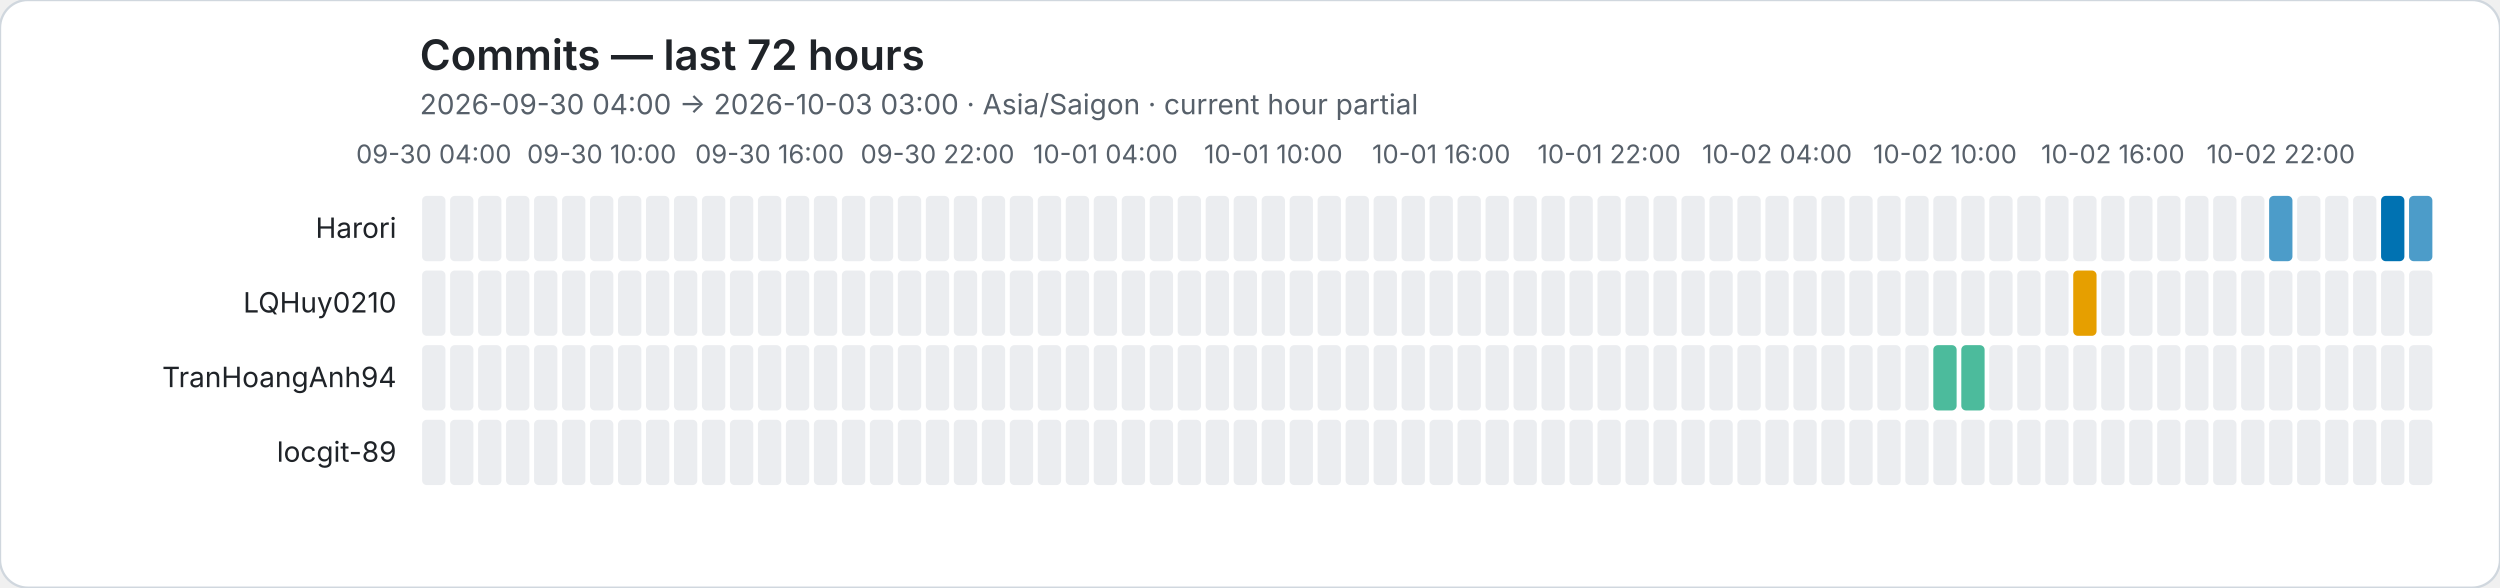
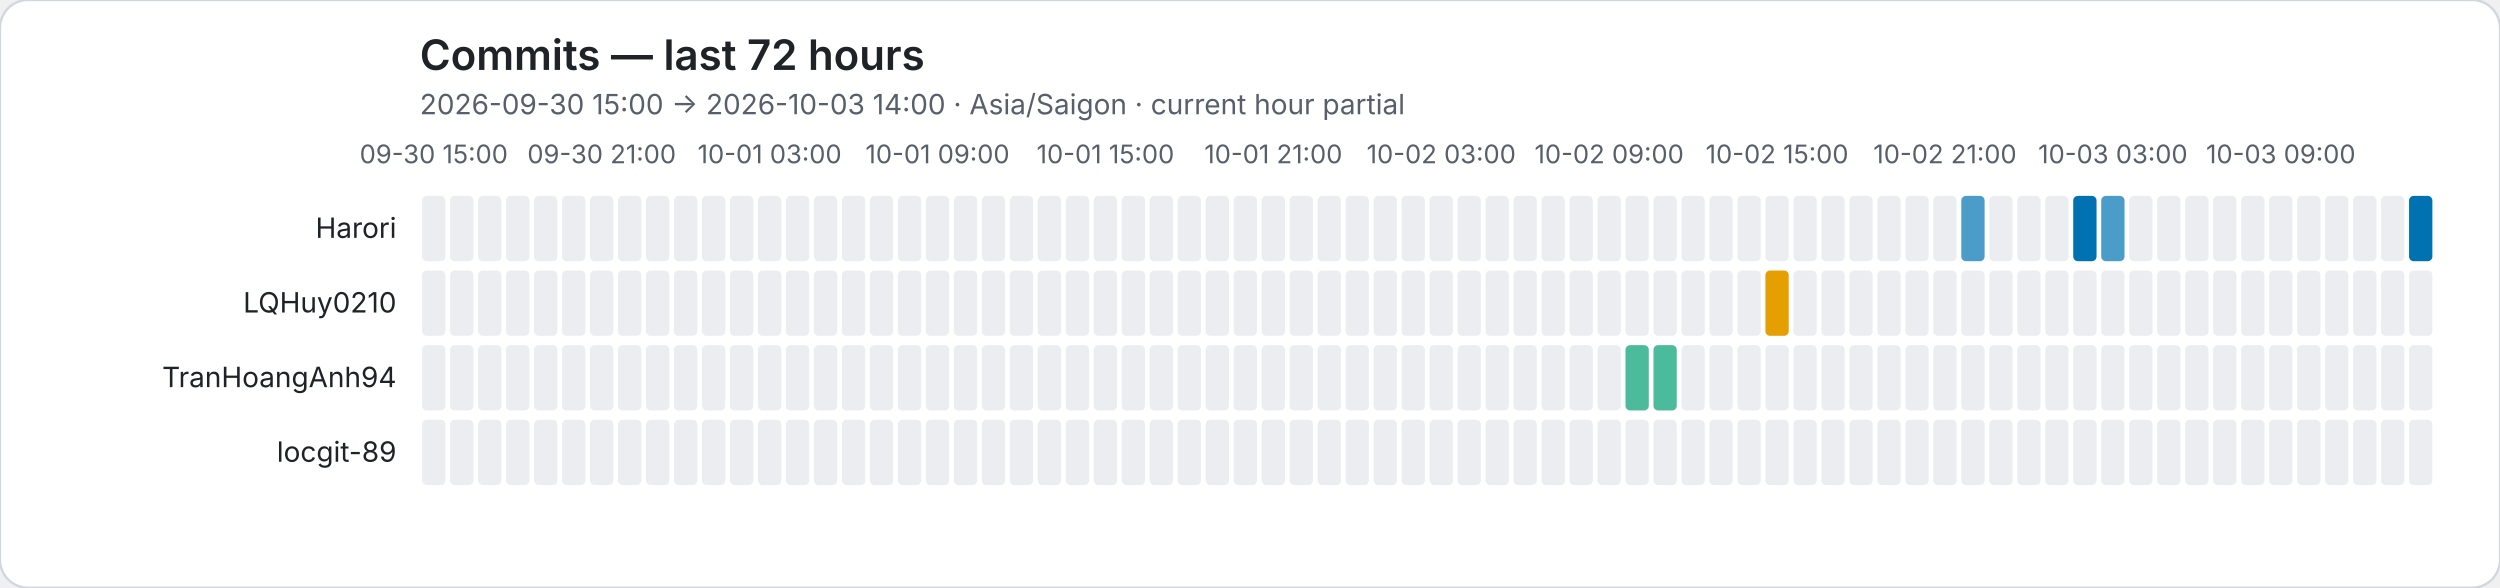
<svg xmlns="http://www.w3.org/2000/svg" role="img" viewBox="0 0 1072 252">
  <rect width="1072" height="252" rx="12" fill="#ffffff" stroke="#d0d7de" />
  <style>text{font-family:system-ui,-apple-system,BlinkMacSystemFont,"Segoe UI",sans-serif}.axis{fill:#57606a;font-size:11px}.heading{fill:#1f2328;font-size:18px;font-weight:600}.subheading{fill:#57606a;font-size:12px}.name{fill:#1f2328;font-size:12px}</style>
  <text class="heading" x="180" y="30">Commits — last 72 hours</text>
-   <text class="subheading" x="180" y="49">2026-09-30 04:00 → 2026-10-03 03:00 · Asia/Saigon · current hour partial</text>
-   <text class="axis" x="186" y="70" text-anchor="middle">09-30 04:00</text>
-   <text class="axis" x="258" y="70" text-anchor="middle">09-30 10:00</text>
-   <text class="axis" x="330" y="70" text-anchor="middle">09-30 16:00</text>
-   <text class="axis" x="402" y="70" text-anchor="middle">09-30 22:00</text>
-   <text class="axis" x="474" y="70" text-anchor="middle">10-01 04:00</text>
-   <text class="axis" x="546" y="70" text-anchor="middle">10-01 10:00</text>
-   <text class="axis" x="618" y="70" text-anchor="middle">10-01 16:00</text>
-   <text class="axis" x="690" y="70" text-anchor="middle">10-01 22:00</text>
-   <text class="axis" x="762" y="70" text-anchor="middle">10-02 04:00</text>
-   <text class="axis" x="834" y="70" text-anchor="middle">10-02 10:00</text>
-   <text class="axis" x="906" y="70" text-anchor="middle">10-02 16:00</text>
-   <text class="axis" x="978" y="70" text-anchor="middle">10-02 22:00</text>
+   <text class="subheading" x="180" y="49">2026-09-30 15:00 → 2026-10-03 14:00 · Asia/Saigon · current hour partial</text>
+   <text class="axis" x="186" y="70" text-anchor="middle">09-30 15:00</text>
+   <text class="axis" x="258" y="70" text-anchor="middle">09-30 21:00</text>
+   <text class="axis" x="330" y="70" text-anchor="middle">10-01 03:00</text>
+   <text class="axis" x="402" y="70" text-anchor="middle">10-01 09:00</text>
+   <text class="axis" x="474" y="70" text-anchor="middle">10-01 15:00</text>
+   <text class="axis" x="546" y="70" text-anchor="middle">10-01 21:00</text>
+   <text class="axis" x="618" y="70" text-anchor="middle">10-02 03:00</text>
+   <text class="axis" x="690" y="70" text-anchor="middle">10-02 09:00</text>
+   <text class="axis" x="762" y="70" text-anchor="middle">10-02 15:00</text>
+   <text class="axis" x="834" y="70" text-anchor="middle">10-02 21:00</text>
+   <text class="axis" x="906" y="70" text-anchor="middle">10-03 03:00</text>
+   <text class="axis" x="978" y="70" text-anchor="middle">10-03 09:00</text>
  <text class="name" x="170" y="102" text-anchor="end">Harori</text>
  <rect data-hour="0" x="181" y="84" width="10" height="28" rx="2" fill="#ebedf0" />
  <rect data-hour="1" x="193" y="84" width="10" height="28" rx="2" fill="#ebedf0" />
  <rect data-hour="2" x="205" y="84" width="10" height="28" rx="2" fill="#ebedf0" />
  <rect data-hour="3" x="217" y="84" width="10" height="28" rx="2" fill="#ebedf0" />
  <rect data-hour="4" x="229" y="84" width="10" height="28" rx="2" fill="#ebedf0" />
  <rect data-hour="5" x="241" y="84" width="10" height="28" rx="2" fill="#ebedf0" />
  <rect data-hour="6" x="253" y="84" width="10" height="28" rx="2" fill="#ebedf0" />
  <rect data-hour="7" x="265" y="84" width="10" height="28" rx="2" fill="#ebedf0" />
  <rect data-hour="8" x="277" y="84" width="10" height="28" rx="2" fill="#ebedf0" />
  <rect data-hour="9" x="289" y="84" width="10" height="28" rx="2" fill="#ebedf0" />
  <rect data-hour="10" x="301" y="84" width="10" height="28" rx="2" fill="#ebedf0" />
  <rect data-hour="11" x="313" y="84" width="10" height="28" rx="2" fill="#ebedf0" />
  <rect data-hour="12" x="325" y="84" width="10" height="28" rx="2" fill="#ebedf0" />
  <rect data-hour="13" x="337" y="84" width="10" height="28" rx="2" fill="#ebedf0" />
  <rect data-hour="14" x="349" y="84" width="10" height="28" rx="2" fill="#ebedf0" />
  <rect data-hour="15" x="361" y="84" width="10" height="28" rx="2" fill="#ebedf0" />
  <rect data-hour="16" x="373" y="84" width="10" height="28" rx="2" fill="#ebedf0" />
  <rect data-hour="17" x="385" y="84" width="10" height="28" rx="2" fill="#ebedf0" />
  <rect data-hour="18" x="397" y="84" width="10" height="28" rx="2" fill="#ebedf0" />
  <rect data-hour="19" x="409" y="84" width="10" height="28" rx="2" fill="#ebedf0" />
  <rect data-hour="20" x="421" y="84" width="10" height="28" rx="2" fill="#ebedf0" />
  <rect data-hour="21" x="433" y="84" width="10" height="28" rx="2" fill="#ebedf0" />
  <rect data-hour="22" x="445" y="84" width="10" height="28" rx="2" fill="#ebedf0" />
  <rect data-hour="23" x="457" y="84" width="10" height="28" rx="2" fill="#ebedf0" />
  <rect data-hour="24" x="469" y="84" width="10" height="28" rx="2" fill="#ebedf0" />
  <rect data-hour="25" x="481" y="84" width="10" height="28" rx="2" fill="#ebedf0" />
  <rect data-hour="26" x="493" y="84" width="10" height="28" rx="2" fill="#ebedf0" />
  <rect data-hour="27" x="505" y="84" width="10" height="28" rx="2" fill="#ebedf0" />
  <rect data-hour="28" x="517" y="84" width="10" height="28" rx="2" fill="#ebedf0" />
  <rect data-hour="29" x="529" y="84" width="10" height="28" rx="2" fill="#ebedf0" />
  <rect data-hour="30" x="541" y="84" width="10" height="28" rx="2" fill="#ebedf0" />
  <rect data-hour="31" x="553" y="84" width="10" height="28" rx="2" fill="#ebedf0" />
  <rect data-hour="32" x="565" y="84" width="10" height="28" rx="2" fill="#ebedf0" />
  <rect data-hour="33" x="577" y="84" width="10" height="28" rx="2" fill="#ebedf0" />
  <rect data-hour="34" x="589" y="84" width="10" height="28" rx="2" fill="#ebedf0" />
  <rect data-hour="35" x="601" y="84" width="10" height="28" rx="2" fill="#ebedf0" />
  <rect data-hour="36" x="613" y="84" width="10" height="28" rx="2" fill="#ebedf0" />
  <rect data-hour="37" x="625" y="84" width="10" height="28" rx="2" fill="#ebedf0" />
  <rect data-hour="38" x="637" y="84" width="10" height="28" rx="2" fill="#ebedf0" />
  <rect data-hour="39" x="649" y="84" width="10" height="28" rx="2" fill="#ebedf0" />
  <rect data-hour="40" x="661" y="84" width="10" height="28" rx="2" fill="#ebedf0" />
  <rect data-hour="41" x="673" y="84" width="10" height="28" rx="2" fill="#ebedf0" />
  <rect data-hour="42" x="685" y="84" width="10" height="28" rx="2" fill="#ebedf0" />
  <rect data-hour="43" x="697" y="84" width="10" height="28" rx="2" fill="#ebedf0" />
  <rect data-hour="44" x="709" y="84" width="10" height="28" rx="2" fill="#ebedf0" />
  <rect data-hour="45" x="721" y="84" width="10" height="28" rx="2" fill="#ebedf0" />
  <rect data-hour="46" x="733" y="84" width="10" height="28" rx="2" fill="#ebedf0" />
  <rect data-hour="47" x="745" y="84" width="10" height="28" rx="2" fill="#ebedf0" />
  <rect data-hour="48" x="757" y="84" width="10" height="28" rx="2" fill="#ebedf0" />
  <rect data-hour="49" x="769" y="84" width="10" height="28" rx="2" fill="#ebedf0" />
  <rect data-hour="50" x="781" y="84" width="10" height="28" rx="2" fill="#ebedf0" />
  <rect data-hour="51" x="793" y="84" width="10" height="28" rx="2" fill="#ebedf0" />
  <rect data-hour="52" x="805" y="84" width="10" height="28" rx="2" fill="#ebedf0" />
  <rect data-hour="53" x="817" y="84" width="10" height="28" rx="2" fill="#ebedf0" />
  <rect data-hour="54" x="829" y="84" width="10" height="28" rx="2" fill="#ebedf0" />
-   <rect data-hour="55" x="841" y="84" width="10" height="28" rx="2" fill="#ebedf0" />
+   <rect data-hour="55" x="841" y="84" width="10" height="28" rx="2" fill="rgba(0, 114, 178, 0.70)" />
  <rect data-hour="56" x="853" y="84" width="10" height="28" rx="2" fill="#ebedf0" />
  <rect data-hour="57" x="865" y="84" width="10" height="28" rx="2" fill="#ebedf0" />
  <rect data-hour="58" x="877" y="84" width="10" height="28" rx="2" fill="#ebedf0" />
-   <rect data-hour="59" x="889" y="84" width="10" height="28" rx="2" fill="#ebedf0" />
-   <rect data-hour="60" x="901" y="84" width="10" height="28" rx="2" fill="#ebedf0" />
+   <rect data-hour="59" x="889" y="84" width="10" height="28" rx="2" fill="rgba(0, 114, 178, 1.00)" />
+   <rect data-hour="60" x="901" y="84" width="10" height="28" rx="2" fill="rgba(0, 114, 178, 0.70)" />
  <rect data-hour="61" x="913" y="84" width="10" height="28" rx="2" fill="#ebedf0" />
  <rect data-hour="62" x="925" y="84" width="10" height="28" rx="2" fill="#ebedf0" />
  <rect data-hour="63" x="937" y="84" width="10" height="28" rx="2" fill="#ebedf0" />
  <rect data-hour="64" x="949" y="84" width="10" height="28" rx="2" fill="#ebedf0" />
  <rect data-hour="65" x="961" y="84" width="10" height="28" rx="2" fill="#ebedf0" />
-   <rect data-hour="66" x="973" y="84" width="10" height="28" rx="2" fill="rgba(0, 114, 178, 0.70)" />
+   <rect data-hour="66" x="973" y="84" width="10" height="28" rx="2" fill="#ebedf0" />
  <rect data-hour="67" x="985" y="84" width="10" height="28" rx="2" fill="#ebedf0" />
  <rect data-hour="68" x="997" y="84" width="10" height="28" rx="2" fill="#ebedf0" />
  <rect data-hour="69" x="1009" y="84" width="10" height="28" rx="2" fill="#ebedf0" />
-   <rect data-hour="70" x="1021" y="84" width="10" height="28" rx="2" fill="rgba(0, 114, 178, 1.00)" />
-   <rect data-hour="71" x="1033" y="84" width="10" height="28" rx="2" fill="rgba(0, 114, 178, 0.70)" />
+   <rect data-hour="70" x="1021" y="84" width="10" height="28" rx="2" fill="#ebedf0" />
+   <rect data-hour="71" x="1033" y="84" width="10" height="28" rx="2" fill="rgba(0, 114, 178, 1.00)" />
  <text class="name" x="170" y="134" text-anchor="end">LQHuy0210</text>
  <rect data-hour="0" x="181" y="116" width="10" height="28" rx="2" fill="#ebedf0" />
  <rect data-hour="1" x="193" y="116" width="10" height="28" rx="2" fill="#ebedf0" />
  <rect data-hour="2" x="205" y="116" width="10" height="28" rx="2" fill="#ebedf0" />
  <rect data-hour="3" x="217" y="116" width="10" height="28" rx="2" fill="#ebedf0" />
  <rect data-hour="4" x="229" y="116" width="10" height="28" rx="2" fill="#ebedf0" />
  <rect data-hour="5" x="241" y="116" width="10" height="28" rx="2" fill="#ebedf0" />
  <rect data-hour="6" x="253" y="116" width="10" height="28" rx="2" fill="#ebedf0" />
  <rect data-hour="7" x="265" y="116" width="10" height="28" rx="2" fill="#ebedf0" />
  <rect data-hour="8" x="277" y="116" width="10" height="28" rx="2" fill="#ebedf0" />
  <rect data-hour="9" x="289" y="116" width="10" height="28" rx="2" fill="#ebedf0" />
  <rect data-hour="10" x="301" y="116" width="10" height="28" rx="2" fill="#ebedf0" />
  <rect data-hour="11" x="313" y="116" width="10" height="28" rx="2" fill="#ebedf0" />
  <rect data-hour="12" x="325" y="116" width="10" height="28" rx="2" fill="#ebedf0" />
  <rect data-hour="13" x="337" y="116" width="10" height="28" rx="2" fill="#ebedf0" />
  <rect data-hour="14" x="349" y="116" width="10" height="28" rx="2" fill="#ebedf0" />
  <rect data-hour="15" x="361" y="116" width="10" height="28" rx="2" fill="#ebedf0" />
  <rect data-hour="16" x="373" y="116" width="10" height="28" rx="2" fill="#ebedf0" />
  <rect data-hour="17" x="385" y="116" width="10" height="28" rx="2" fill="#ebedf0" />
  <rect data-hour="18" x="397" y="116" width="10" height="28" rx="2" fill="#ebedf0" />
  <rect data-hour="19" x="409" y="116" width="10" height="28" rx="2" fill="#ebedf0" />
  <rect data-hour="20" x="421" y="116" width="10" height="28" rx="2" fill="#ebedf0" />
  <rect data-hour="21" x="433" y="116" width="10" height="28" rx="2" fill="#ebedf0" />
  <rect data-hour="22" x="445" y="116" width="10" height="28" rx="2" fill="#ebedf0" />
  <rect data-hour="23" x="457" y="116" width="10" height="28" rx="2" fill="#ebedf0" />
  <rect data-hour="24" x="469" y="116" width="10" height="28" rx="2" fill="#ebedf0" />
  <rect data-hour="25" x="481" y="116" width="10" height="28" rx="2" fill="#ebedf0" />
  <rect data-hour="26" x="493" y="116" width="10" height="28" rx="2" fill="#ebedf0" />
  <rect data-hour="27" x="505" y="116" width="10" height="28" rx="2" fill="#ebedf0" />
  <rect data-hour="28" x="517" y="116" width="10" height="28" rx="2" fill="#ebedf0" />
  <rect data-hour="29" x="529" y="116" width="10" height="28" rx="2" fill="#ebedf0" />
  <rect data-hour="30" x="541" y="116" width="10" height="28" rx="2" fill="#ebedf0" />
  <rect data-hour="31" x="553" y="116" width="10" height="28" rx="2" fill="#ebedf0" />
  <rect data-hour="32" x="565" y="116" width="10" height="28" rx="2" fill="#ebedf0" />
  <rect data-hour="33" x="577" y="116" width="10" height="28" rx="2" fill="#ebedf0" />
  <rect data-hour="34" x="589" y="116" width="10" height="28" rx="2" fill="#ebedf0" />
  <rect data-hour="35" x="601" y="116" width="10" height="28" rx="2" fill="#ebedf0" />
  <rect data-hour="36" x="613" y="116" width="10" height="28" rx="2" fill="#ebedf0" />
  <rect data-hour="37" x="625" y="116" width="10" height="28" rx="2" fill="#ebedf0" />
  <rect data-hour="38" x="637" y="116" width="10" height="28" rx="2" fill="#ebedf0" />
  <rect data-hour="39" x="649" y="116" width="10" height="28" rx="2" fill="#ebedf0" />
  <rect data-hour="40" x="661" y="116" width="10" height="28" rx="2" fill="#ebedf0" />
  <rect data-hour="41" x="673" y="116" width="10" height="28" rx="2" fill="#ebedf0" />
  <rect data-hour="42" x="685" y="116" width="10" height="28" rx="2" fill="#ebedf0" />
  <rect data-hour="43" x="697" y="116" width="10" height="28" rx="2" fill="#ebedf0" />
  <rect data-hour="44" x="709" y="116" width="10" height="28" rx="2" fill="#ebedf0" />
  <rect data-hour="45" x="721" y="116" width="10" height="28" rx="2" fill="#ebedf0" />
  <rect data-hour="46" x="733" y="116" width="10" height="28" rx="2" fill="#ebedf0" />
  <rect data-hour="47" x="745" y="116" width="10" height="28" rx="2" fill="#ebedf0" />
-   <rect data-hour="48" x="757" y="116" width="10" height="28" rx="2" fill="#ebedf0" />
+   <rect data-hour="48" x="757" y="116" width="10" height="28" rx="2" fill="rgba(230, 159, 0, 1.00)" />
  <rect data-hour="49" x="769" y="116" width="10" height="28" rx="2" fill="#ebedf0" />
  <rect data-hour="50" x="781" y="116" width="10" height="28" rx="2" fill="#ebedf0" />
  <rect data-hour="51" x="793" y="116" width="10" height="28" rx="2" fill="#ebedf0" />
  <rect data-hour="52" x="805" y="116" width="10" height="28" rx="2" fill="#ebedf0" />
  <rect data-hour="53" x="817" y="116" width="10" height="28" rx="2" fill="#ebedf0" />
  <rect data-hour="54" x="829" y="116" width="10" height="28" rx="2" fill="#ebedf0" />
  <rect data-hour="55" x="841" y="116" width="10" height="28" rx="2" fill="#ebedf0" />
  <rect data-hour="56" x="853" y="116" width="10" height="28" rx="2" fill="#ebedf0" />
  <rect data-hour="57" x="865" y="116" width="10" height="28" rx="2" fill="#ebedf0" />
  <rect data-hour="58" x="877" y="116" width="10" height="28" rx="2" fill="#ebedf0" />
-   <rect data-hour="59" x="889" y="116" width="10" height="28" rx="2" fill="rgba(230, 159, 0, 1.00)" />
+   <rect data-hour="59" x="889" y="116" width="10" height="28" rx="2" fill="#ebedf0" />
  <rect data-hour="60" x="901" y="116" width="10" height="28" rx="2" fill="#ebedf0" />
  <rect data-hour="61" x="913" y="116" width="10" height="28" rx="2" fill="#ebedf0" />
  <rect data-hour="62" x="925" y="116" width="10" height="28" rx="2" fill="#ebedf0" />
  <rect data-hour="63" x="937" y="116" width="10" height="28" rx="2" fill="#ebedf0" />
  <rect data-hour="64" x="949" y="116" width="10" height="28" rx="2" fill="#ebedf0" />
  <rect data-hour="65" x="961" y="116" width="10" height="28" rx="2" fill="#ebedf0" />
  <rect data-hour="66" x="973" y="116" width="10" height="28" rx="2" fill="#ebedf0" />
  <rect data-hour="67" x="985" y="116" width="10" height="28" rx="2" fill="#ebedf0" />
  <rect data-hour="68" x="997" y="116" width="10" height="28" rx="2" fill="#ebedf0" />
  <rect data-hour="69" x="1009" y="116" width="10" height="28" rx="2" fill="#ebedf0" />
  <rect data-hour="70" x="1021" y="116" width="10" height="28" rx="2" fill="#ebedf0" />
  <rect data-hour="71" x="1033" y="116" width="10" height="28" rx="2" fill="#ebedf0" />
  <text class="name" x="170" y="166" text-anchor="end">TranHoangAnh94</text>
  <rect data-hour="0" x="181" y="148" width="10" height="28" rx="2" fill="#ebedf0" />
  <rect data-hour="1" x="193" y="148" width="10" height="28" rx="2" fill="#ebedf0" />
  <rect data-hour="2" x="205" y="148" width="10" height="28" rx="2" fill="#ebedf0" />
  <rect data-hour="3" x="217" y="148" width="10" height="28" rx="2" fill="#ebedf0" />
  <rect data-hour="4" x="229" y="148" width="10" height="28" rx="2" fill="#ebedf0" />
  <rect data-hour="5" x="241" y="148" width="10" height="28" rx="2" fill="#ebedf0" />
  <rect data-hour="6" x="253" y="148" width="10" height="28" rx="2" fill="#ebedf0" />
  <rect data-hour="7" x="265" y="148" width="10" height="28" rx="2" fill="#ebedf0" />
  <rect data-hour="8" x="277" y="148" width="10" height="28" rx="2" fill="#ebedf0" />
  <rect data-hour="9" x="289" y="148" width="10" height="28" rx="2" fill="#ebedf0" />
  <rect data-hour="10" x="301" y="148" width="10" height="28" rx="2" fill="#ebedf0" />
  <rect data-hour="11" x="313" y="148" width="10" height="28" rx="2" fill="#ebedf0" />
  <rect data-hour="12" x="325" y="148" width="10" height="28" rx="2" fill="#ebedf0" />
  <rect data-hour="13" x="337" y="148" width="10" height="28" rx="2" fill="#ebedf0" />
  <rect data-hour="14" x="349" y="148" width="10" height="28" rx="2" fill="#ebedf0" />
  <rect data-hour="15" x="361" y="148" width="10" height="28" rx="2" fill="#ebedf0" />
  <rect data-hour="16" x="373" y="148" width="10" height="28" rx="2" fill="#ebedf0" />
  <rect data-hour="17" x="385" y="148" width="10" height="28" rx="2" fill="#ebedf0" />
  <rect data-hour="18" x="397" y="148" width="10" height="28" rx="2" fill="#ebedf0" />
  <rect data-hour="19" x="409" y="148" width="10" height="28" rx="2" fill="#ebedf0" />
  <rect data-hour="20" x="421" y="148" width="10" height="28" rx="2" fill="#ebedf0" />
  <rect data-hour="21" x="433" y="148" width="10" height="28" rx="2" fill="#ebedf0" />
  <rect data-hour="22" x="445" y="148" width="10" height="28" rx="2" fill="#ebedf0" />
  <rect data-hour="23" x="457" y="148" width="10" height="28" rx="2" fill="#ebedf0" />
  <rect data-hour="24" x="469" y="148" width="10" height="28" rx="2" fill="#ebedf0" />
  <rect data-hour="25" x="481" y="148" width="10" height="28" rx="2" fill="#ebedf0" />
  <rect data-hour="26" x="493" y="148" width="10" height="28" rx="2" fill="#ebedf0" />
  <rect data-hour="27" x="505" y="148" width="10" height="28" rx="2" fill="#ebedf0" />
  <rect data-hour="28" x="517" y="148" width="10" height="28" rx="2" fill="#ebedf0" />
  <rect data-hour="29" x="529" y="148" width="10" height="28" rx="2" fill="#ebedf0" />
  <rect data-hour="30" x="541" y="148" width="10" height="28" rx="2" fill="#ebedf0" />
  <rect data-hour="31" x="553" y="148" width="10" height="28" rx="2" fill="#ebedf0" />
  <rect data-hour="32" x="565" y="148" width="10" height="28" rx="2" fill="#ebedf0" />
  <rect data-hour="33" x="577" y="148" width="10" height="28" rx="2" fill="#ebedf0" />
  <rect data-hour="34" x="589" y="148" width="10" height="28" rx="2" fill="#ebedf0" />
  <rect data-hour="35" x="601" y="148" width="10" height="28" rx="2" fill="#ebedf0" />
  <rect data-hour="36" x="613" y="148" width="10" height="28" rx="2" fill="#ebedf0" />
  <rect data-hour="37" x="625" y="148" width="10" height="28" rx="2" fill="#ebedf0" />
  <rect data-hour="38" x="637" y="148" width="10" height="28" rx="2" fill="#ebedf0" />
  <rect data-hour="39" x="649" y="148" width="10" height="28" rx="2" fill="#ebedf0" />
  <rect data-hour="40" x="661" y="148" width="10" height="28" rx="2" fill="#ebedf0" />
  <rect data-hour="41" x="673" y="148" width="10" height="28" rx="2" fill="#ebedf0" />
  <rect data-hour="42" x="685" y="148" width="10" height="28" rx="2" fill="#ebedf0" />
-   <rect data-hour="43" x="697" y="148" width="10" height="28" rx="2" fill="#ebedf0" />
-   <rect data-hour="44" x="709" y="148" width="10" height="28" rx="2" fill="#ebedf0" />
+   <rect data-hour="43" x="697" y="148" width="10" height="28" rx="2" fill="rgba(0, 158, 115, 0.70)" />
+   <rect data-hour="44" x="709" y="148" width="10" height="28" rx="2" fill="rgba(0, 158, 115, 0.70)" />
  <rect data-hour="45" x="721" y="148" width="10" height="28" rx="2" fill="#ebedf0" />
  <rect data-hour="46" x="733" y="148" width="10" height="28" rx="2" fill="#ebedf0" />
  <rect data-hour="47" x="745" y="148" width="10" height="28" rx="2" fill="#ebedf0" />
  <rect data-hour="48" x="757" y="148" width="10" height="28" rx="2" fill="#ebedf0" />
  <rect data-hour="49" x="769" y="148" width="10" height="28" rx="2" fill="#ebedf0" />
  <rect data-hour="50" x="781" y="148" width="10" height="28" rx="2" fill="#ebedf0" />
  <rect data-hour="51" x="793" y="148" width="10" height="28" rx="2" fill="#ebedf0" />
  <rect data-hour="52" x="805" y="148" width="10" height="28" rx="2" fill="#ebedf0" />
  <rect data-hour="53" x="817" y="148" width="10" height="28" rx="2" fill="#ebedf0" />
-   <rect data-hour="54" x="829" y="148" width="10" height="28" rx="2" fill="rgba(0, 158, 115, 0.70)" />
-   <rect data-hour="55" x="841" y="148" width="10" height="28" rx="2" fill="rgba(0, 158, 115, 0.70)" />
+   <rect data-hour="54" x="829" y="148" width="10" height="28" rx="2" fill="#ebedf0" />
+   <rect data-hour="55" x="841" y="148" width="10" height="28" rx="2" fill="#ebedf0" />
  <rect data-hour="56" x="853" y="148" width="10" height="28" rx="2" fill="#ebedf0" />
  <rect data-hour="57" x="865" y="148" width="10" height="28" rx="2" fill="#ebedf0" />
  <rect data-hour="58" x="877" y="148" width="10" height="28" rx="2" fill="#ebedf0" />
  <rect data-hour="59" x="889" y="148" width="10" height="28" rx="2" fill="#ebedf0" />
  <rect data-hour="60" x="901" y="148" width="10" height="28" rx="2" fill="#ebedf0" />
  <rect data-hour="61" x="913" y="148" width="10" height="28" rx="2" fill="#ebedf0" />
  <rect data-hour="62" x="925" y="148" width="10" height="28" rx="2" fill="#ebedf0" />
  <rect data-hour="63" x="937" y="148" width="10" height="28" rx="2" fill="#ebedf0" />
  <rect data-hour="64" x="949" y="148" width="10" height="28" rx="2" fill="#ebedf0" />
  <rect data-hour="65" x="961" y="148" width="10" height="28" rx="2" fill="#ebedf0" />
  <rect data-hour="66" x="973" y="148" width="10" height="28" rx="2" fill="#ebedf0" />
  <rect data-hour="67" x="985" y="148" width="10" height="28" rx="2" fill="#ebedf0" />
  <rect data-hour="68" x="997" y="148" width="10" height="28" rx="2" fill="#ebedf0" />
  <rect data-hour="69" x="1009" y="148" width="10" height="28" rx="2" fill="#ebedf0" />
  <rect data-hour="70" x="1021" y="148" width="10" height="28" rx="2" fill="#ebedf0" />
  <rect data-hour="71" x="1033" y="148" width="10" height="28" rx="2" fill="#ebedf0" />
  <text class="name" x="170" y="198" text-anchor="end">locgit-89</text>
  <rect data-hour="0" x="181" y="180" width="10" height="28" rx="2" fill="#ebedf0" />
  <rect data-hour="1" x="193" y="180" width="10" height="28" rx="2" fill="#ebedf0" />
  <rect data-hour="2" x="205" y="180" width="10" height="28" rx="2" fill="#ebedf0" />
  <rect data-hour="3" x="217" y="180" width="10" height="28" rx="2" fill="#ebedf0" />
  <rect data-hour="4" x="229" y="180" width="10" height="28" rx="2" fill="#ebedf0" />
  <rect data-hour="5" x="241" y="180" width="10" height="28" rx="2" fill="#ebedf0" />
  <rect data-hour="6" x="253" y="180" width="10" height="28" rx="2" fill="#ebedf0" />
  <rect data-hour="7" x="265" y="180" width="10" height="28" rx="2" fill="#ebedf0" />
  <rect data-hour="8" x="277" y="180" width="10" height="28" rx="2" fill="#ebedf0" />
  <rect data-hour="9" x="289" y="180" width="10" height="28" rx="2" fill="#ebedf0" />
  <rect data-hour="10" x="301" y="180" width="10" height="28" rx="2" fill="#ebedf0" />
  <rect data-hour="11" x="313" y="180" width="10" height="28" rx="2" fill="#ebedf0" />
  <rect data-hour="12" x="325" y="180" width="10" height="28" rx="2" fill="#ebedf0" />
  <rect data-hour="13" x="337" y="180" width="10" height="28" rx="2" fill="#ebedf0" />
  <rect data-hour="14" x="349" y="180" width="10" height="28" rx="2" fill="#ebedf0" />
  <rect data-hour="15" x="361" y="180" width="10" height="28" rx="2" fill="#ebedf0" />
  <rect data-hour="16" x="373" y="180" width="10" height="28" rx="2" fill="#ebedf0" />
  <rect data-hour="17" x="385" y="180" width="10" height="28" rx="2" fill="#ebedf0" />
  <rect data-hour="18" x="397" y="180" width="10" height="28" rx="2" fill="#ebedf0" />
  <rect data-hour="19" x="409" y="180" width="10" height="28" rx="2" fill="#ebedf0" />
  <rect data-hour="20" x="421" y="180" width="10" height="28" rx="2" fill="#ebedf0" />
  <rect data-hour="21" x="433" y="180" width="10" height="28" rx="2" fill="#ebedf0" />
  <rect data-hour="22" x="445" y="180" width="10" height="28" rx="2" fill="#ebedf0" />
  <rect data-hour="23" x="457" y="180" width="10" height="28" rx="2" fill="#ebedf0" />
  <rect data-hour="24" x="469" y="180" width="10" height="28" rx="2" fill="#ebedf0" />
  <rect data-hour="25" x="481" y="180" width="10" height="28" rx="2" fill="#ebedf0" />
  <rect data-hour="26" x="493" y="180" width="10" height="28" rx="2" fill="#ebedf0" />
  <rect data-hour="27" x="505" y="180" width="10" height="28" rx="2" fill="#ebedf0" />
  <rect data-hour="28" x="517" y="180" width="10" height="28" rx="2" fill="#ebedf0" />
  <rect data-hour="29" x="529" y="180" width="10" height="28" rx="2" fill="#ebedf0" />
  <rect data-hour="30" x="541" y="180" width="10" height="28" rx="2" fill="#ebedf0" />
  <rect data-hour="31" x="553" y="180" width="10" height="28" rx="2" fill="#ebedf0" />
  <rect data-hour="32" x="565" y="180" width="10" height="28" rx="2" fill="#ebedf0" />
  <rect data-hour="33" x="577" y="180" width="10" height="28" rx="2" fill="#ebedf0" />
  <rect data-hour="34" x="589" y="180" width="10" height="28" rx="2" fill="#ebedf0" />
  <rect data-hour="35" x="601" y="180" width="10" height="28" rx="2" fill="#ebedf0" />
  <rect data-hour="36" x="613" y="180" width="10" height="28" rx="2" fill="#ebedf0" />
  <rect data-hour="37" x="625" y="180" width="10" height="28" rx="2" fill="#ebedf0" />
  <rect data-hour="38" x="637" y="180" width="10" height="28" rx="2" fill="#ebedf0" />
  <rect data-hour="39" x="649" y="180" width="10" height="28" rx="2" fill="#ebedf0" />
  <rect data-hour="40" x="661" y="180" width="10" height="28" rx="2" fill="#ebedf0" />
  <rect data-hour="41" x="673" y="180" width="10" height="28" rx="2" fill="#ebedf0" />
  <rect data-hour="42" x="685" y="180" width="10" height="28" rx="2" fill="#ebedf0" />
  <rect data-hour="43" x="697" y="180" width="10" height="28" rx="2" fill="#ebedf0" />
  <rect data-hour="44" x="709" y="180" width="10" height="28" rx="2" fill="#ebedf0" />
  <rect data-hour="45" x="721" y="180" width="10" height="28" rx="2" fill="#ebedf0" />
  <rect data-hour="46" x="733" y="180" width="10" height="28" rx="2" fill="#ebedf0" />
  <rect data-hour="47" x="745" y="180" width="10" height="28" rx="2" fill="#ebedf0" />
  <rect data-hour="48" x="757" y="180" width="10" height="28" rx="2" fill="#ebedf0" />
  <rect data-hour="49" x="769" y="180" width="10" height="28" rx="2" fill="#ebedf0" />
  <rect data-hour="50" x="781" y="180" width="10" height="28" rx="2" fill="#ebedf0" />
  <rect data-hour="51" x="793" y="180" width="10" height="28" rx="2" fill="#ebedf0" />
  <rect data-hour="52" x="805" y="180" width="10" height="28" rx="2" fill="#ebedf0" />
  <rect data-hour="53" x="817" y="180" width="10" height="28" rx="2" fill="#ebedf0" />
  <rect data-hour="54" x="829" y="180" width="10" height="28" rx="2" fill="#ebedf0" />
  <rect data-hour="55" x="841" y="180" width="10" height="28" rx="2" fill="#ebedf0" />
  <rect data-hour="56" x="853" y="180" width="10" height="28" rx="2" fill="#ebedf0" />
  <rect data-hour="57" x="865" y="180" width="10" height="28" rx="2" fill="#ebedf0" />
  <rect data-hour="58" x="877" y="180" width="10" height="28" rx="2" fill="#ebedf0" />
  <rect data-hour="59" x="889" y="180" width="10" height="28" rx="2" fill="#ebedf0" />
  <rect data-hour="60" x="901" y="180" width="10" height="28" rx="2" fill="#ebedf0" />
  <rect data-hour="61" x="913" y="180" width="10" height="28" rx="2" fill="#ebedf0" />
  <rect data-hour="62" x="925" y="180" width="10" height="28" rx="2" fill="#ebedf0" />
  <rect data-hour="63" x="937" y="180" width="10" height="28" rx="2" fill="#ebedf0" />
  <rect data-hour="64" x="949" y="180" width="10" height="28" rx="2" fill="#ebedf0" />
  <rect data-hour="65" x="961" y="180" width="10" height="28" rx="2" fill="#ebedf0" />
  <rect data-hour="66" x="973" y="180" width="10" height="28" rx="2" fill="#ebedf0" />
  <rect data-hour="67" x="985" y="180" width="10" height="28" rx="2" fill="#ebedf0" />
  <rect data-hour="68" x="997" y="180" width="10" height="28" rx="2" fill="#ebedf0" />
  <rect data-hour="69" x="1009" y="180" width="10" height="28" rx="2" fill="#ebedf0" />
  <rect data-hour="70" x="1021" y="180" width="10" height="28" rx="2" fill="#ebedf0" />
  <rect data-hour="71" x="1033" y="180" width="10" height="28" rx="2" fill="#ebedf0" />
</svg>
